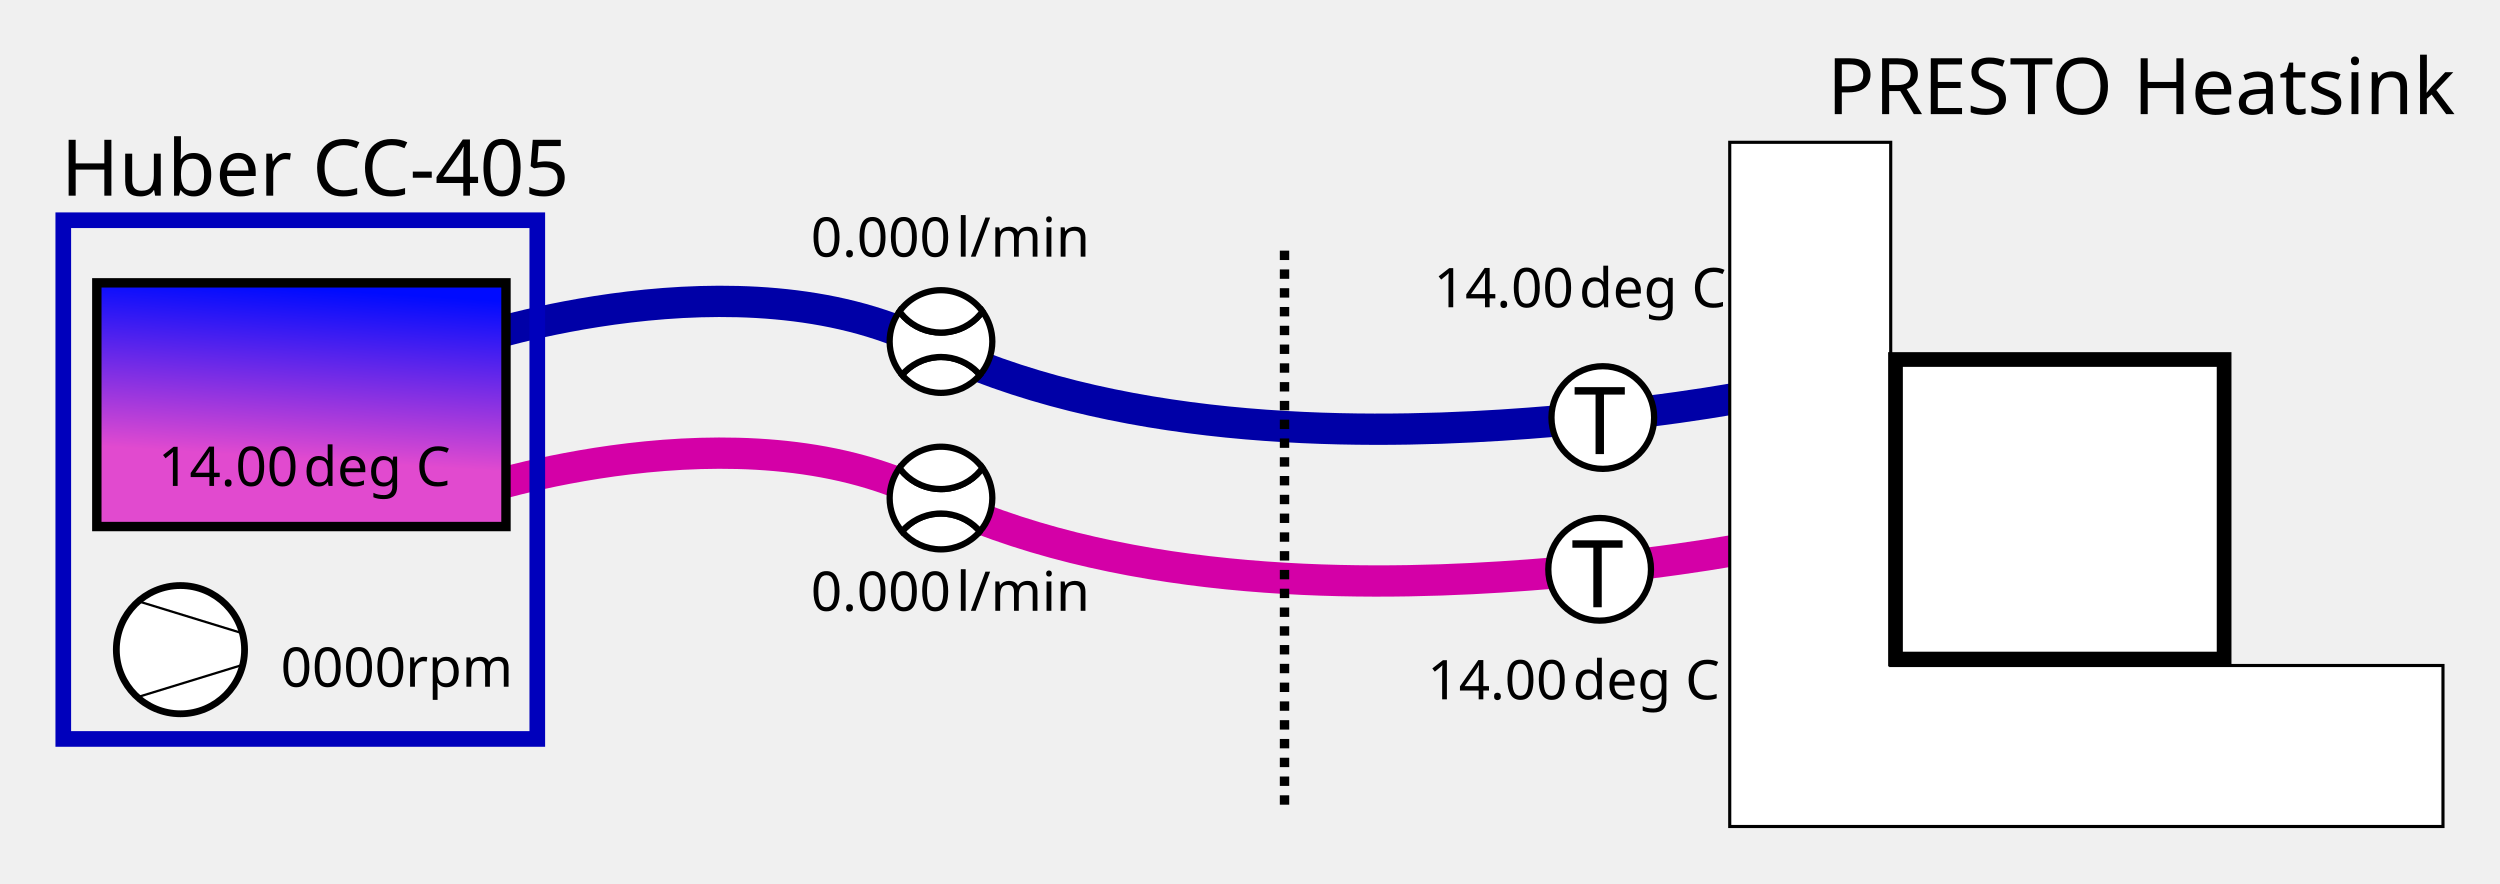
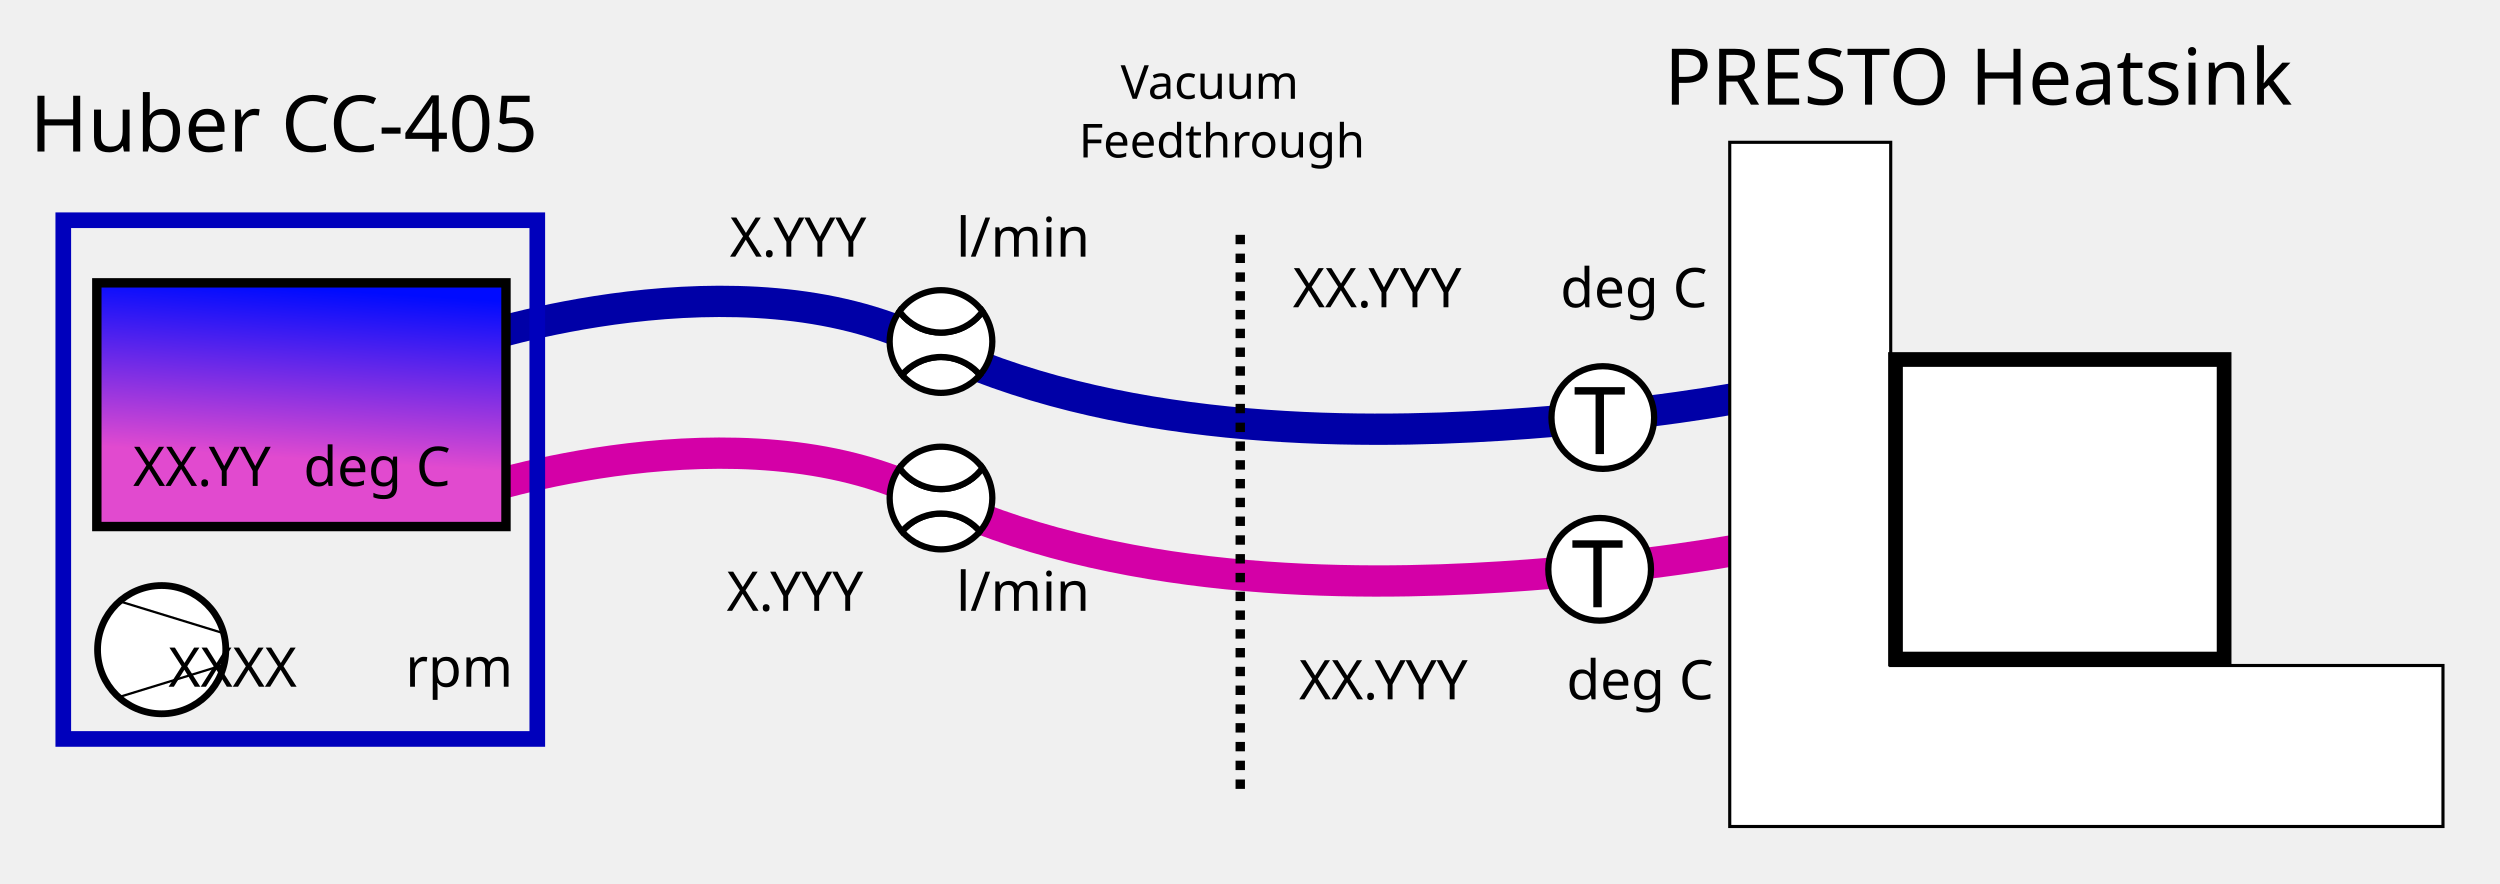
<svg xmlns="http://www.w3.org/2000/svg" xmlns:xlink="http://www.w3.org/1999/xlink" width="225.401mm" height="79.659mm" viewBox="0 0 798.664 282.256" id="svg2" version="1.1">
  <defs id="defs4">
    <linearGradient id="linearGradient5703">
      <stop id="stop5713" offset="0" style="stop-color:#000bff;stop-opacity:1" />
      <stop id="stop5715" offset="1" style="stop-color:#e14acf;stop-opacity:1" />
    </linearGradient>
    <linearGradient xlink:href="#linearGradient5703" id="linearGradient5709" x1="230.857" y1="112.505" x2="227.429" y2="166.791" gradientUnits="userSpaceOnUse" gradientTransform="translate(22,6)" />
  </defs>
  <g id="layer1" transform="translate(-133.4263,-24.93434)">
    <path style="fill:none;fill-rule:evenodd;stroke:#0000a7;stroke-width:10;stroke-linecap:butt;stroke-linejoin:miter;stroke-miterlimit:4;stroke-dasharray:none;stroke-opacity:1" d="m 284.603,133.489 c 0,0 84.853,-28.284 144.452,1.01 59.599,29.294 136.371,29.294 183.848,26.264 47.477,-3.03 77.782,-9.091 77.782,-9.091" id="path4156" />
    <path id="path4158" d="m 284.603,181.977 c 0,0 84.853,-28.284 144.452,1.01 59.599,29.294 136.371,29.294 183.848,26.264 47.477,-3.03 77.782,-9.091 77.782,-9.091" style="fill:none;fill-rule:evenodd;stroke:#d400a7;stroke-width:10;stroke-linecap:butt;stroke-linejoin:miter;stroke-miterlimit:4;stroke-dasharray:none;stroke-opacity:1" />
    <rect style="fill:url(#linearGradient5709);fill-opacity:1;stroke:#000000;stroke-width:3;stroke-miterlimit:4;stroke-dasharray:none;stroke-dashoffset:0;stroke-opacity:1" id="rect4246" width="130.714" height="77.857" x="164.357" y="115.291" />
    <rect style="fill:none;fill-rule:evenodd;stroke:#0000bc;stroke-width:5;stroke-linecap:butt;stroke-linejoin:miter;stroke-miterlimit:4;stroke-dasharray:none;stroke-opacity:1" id="rect3338" width="151.429" height="165.714" x="153.643" y="95.291" />
-     <text xml:space="preserve" style="font-style:normal;font-weight:normal;font-size:40px;line-height:125%;font-family:sans-serif;letter-spacing:0px;word-spacing:0px;fill:#000000;fill-opacity:1;stroke:none;stroke-width:1px;stroke-linecap:butt;stroke-linejoin:miter;stroke-opacity:1" x="152.929" y="87.434" id="text4140">
-       <tspan id="tspan4142" x="152.929" y="87.434" style="font-style:normal;font-variant:normal;font-weight:normal;font-stretch:normal;font-size:25px;line-height:125%;font-family:sans-serif;-inkscape-font-specification:'sans-serif, Normal';text-align:start;writing-mode:lr-tb;text-anchor:start">Huber CC-405</tspan>
+     <text xml:space="preserve" style="font-style:normal;font-weight:normal;font-size:40px;line-height:125%;font-family:sans-serif;letter-spacing:0px;word-spacing:0px;fill:#000000;fill-opacity:1;stroke:none;stroke-width:1px;stroke-linecap:butt;stroke-linejoin:miter;stroke-opacity:1" x="142.969" y="73.352" id="text4140">
+       <tspan id="tspan4142" x="142.969" y="73.352" style="font-style:normal;font-variant:normal;font-weight:normal;font-stretch:normal;font-size:25px;line-height:125%;font-family:sans-serif;-inkscape-font-specification:'sans-serif, Normal';text-align:start;writing-mode:lr-tb;text-anchor:start">Huber CC-405</tspan>
    </text>
    <g id="g4202" transform="translate(12.71429,63.14286)">
      <text id="CBM-MVD-COOLING-CC405-BathTemperatureMom_EGU" y="117.036" x="217.666" style="font-style:normal;font-variant:normal;font-weight:normal;font-stretch:normal;font-size:17.5px;line-height:125%;font-family:sans-serif;-inkscape-font-specification:'sans-serif, Normal';text-align:start;letter-spacing:0px;word-spacing:0px;writing-mode:lr-tb;text-anchor:start;fill:#000000;fill-opacity:1;stroke:none;stroke-width:1px;stroke-linecap:butt;stroke-linejoin:miter;stroke-opacity:1" xml:space="preserve" class="dynamic">
        <tspan y="117.036" x="217.666" id="tspan4146">deg C</tspan>
      </text>
-       <text xml:space="preserve" style="font-style:normal;font-variant:normal;font-weight:normal;font-stretch:normal;font-size:17.5px;line-height:125%;font-family:sans-serif;-inkscape-font-specification:'sans-serif, Normal';text-align:start;letter-spacing:0px;word-spacing:0px;writing-mode:lr-tb;text-anchor:start;fill:#000000;fill-opacity:1;stroke:none;stroke-width:1px;stroke-linecap:butt;stroke-linejoin:miter;stroke-opacity:1" x="171.237" y="117.036" id="CBM-MVD-COOLING-CC405-BathTemperatureMom_VAL" class="dynamic">
-         <tspan id="tspan4150" x="171.237" y="117.036">14.00</tspan>
+       <text xml:space="preserve" style="font-style:normal;font-variant:normal;font-weight:normal;font-stretch:normal;font-size:17.5px;line-height:125%;font-family:sans-serif;-inkscape-font-specification:'sans-serif, Normal';text-align:start;letter-spacing:0px;word-spacing:0px;writing-mode:lr-tb;text-anchor:start;fill:#000000;fill-opacity:1;stroke:none;stroke-width:1px;stroke-linecap:butt;stroke-linejoin:miter;stroke-opacity:1" x="163.237" y="117.036" id="CBM-MVD-COOLING-CC405-BathTemperatureMom_VAL" class="dynamic">
+         <tspan id="tspan4150" x="163.237" y="117.036">XX.YY</tspan>
      </text>
    </g>
    <g id="g4213">
      <path transform="translate(133.4263,24.93434)" id="path4211" d="M 313.043 119.775 A 16.401 16.401 0 0 0 312.377 119.018 A 16.401 16.401 0 0 0 311.178 117.9 A 16.401 16.401 0 0 0 309.873 116.908 A 16.401 16.401 0 0 0 308.475 116.051 A 16.401 16.401 0 0 0 307 115.338 A 16.401 16.401 0 0 0 305.459 114.775 A 16.401 16.401 0 0 0 303.871 114.371 A 16.401 16.401 0 0 0 302.25 114.125 A 16.401 16.401 0 0 0 300.613 114.043 A 16.401 16.401 0 0 0 299.453 114.084 A 16.401 16.401 0 0 0 297.824 114.283 A 16.401 16.401 0 0 0 296.225 114.641 A 16.401 16.401 0 0 0 294.67 115.158 A 16.401 16.401 0 0 0 293.174 115.828 A 16.401 16.401 0 0 0 291.752 116.645 A 16.401 16.401 0 0 0 290.418 117.598 A 16.401 16.401 0 0 0 289.186 118.68 A 16.401 16.401 0 0 0 288.166 119.773 A 16.401 16.401 0 0 0 300.613 125.506 A 16.401 16.401 0 0 0 313.043 119.775 z " style="fill:#ffffff;fill-opacity:1;stroke:#000000;stroke-width:2;stroke-miterlimit:4;stroke-dasharray:none;stroke-opacity:1" />
      <path transform="translate(133.4263,24.93434)" id="path4208" d="M 287.357 99.473 A 16.401 16.401 0 0 0 284.213 109.105 A 16.401 16.401 0 0 0 288.166 119.773 A 16.401 16.401 0 0 1 289.186 118.68 A 16.401 16.401 0 0 1 290.418 117.598 A 16.401 16.401 0 0 1 291.752 116.645 A 16.401 16.401 0 0 1 293.174 115.828 A 16.401 16.401 0 0 1 294.67 115.158 A 16.401 16.401 0 0 1 296.225 114.641 A 16.401 16.401 0 0 1 297.824 114.283 A 16.401 16.401 0 0 1 299.453 114.084 A 16.401 16.401 0 0 1 300.613 114.043 A 16.401 16.401 0 0 1 302.25 114.125 A 16.401 16.401 0 0 1 303.871 114.371 A 16.401 16.401 0 0 1 305.459 114.775 A 16.401 16.401 0 0 1 307 115.338 A 16.401 16.401 0 0 1 308.475 116.051 A 16.401 16.401 0 0 1 309.873 116.908 A 16.401 16.401 0 0 1 311.178 117.9 A 16.401 16.401 0 0 1 312.377 119.018 A 16.401 16.401 0 0 1 313.043 119.775 A 16.401 16.401 0 0 0 317.014 109.105 A 16.401 16.401 0 0 0 313.867 99.48 A 16.401 16.401 0 0 1 313.156 100.414 A 16.401 16.401 0 0 1 312.039 101.613 A 16.401 16.401 0 0 1 310.807 102.695 A 16.401 16.401 0 0 1 309.475 103.648 A 16.401 16.401 0 0 1 308.053 104.465 A 16.401 16.401 0 0 1 306.555 105.135 A 16.401 16.401 0 0 1 305 105.652 A 16.401 16.401 0 0 1 303.4 106.01 A 16.401 16.401 0 0 1 301.773 106.209 A 16.401 16.401 0 0 1 300.613 106.25 A 16.401 16.401 0 0 1 298.975 106.168 A 16.401 16.401 0 0 1 297.354 105.922 A 16.401 16.401 0 0 1 295.766 105.518 A 16.401 16.401 0 0 1 294.227 104.955 A 16.401 16.401 0 0 1 292.75 104.242 A 16.401 16.401 0 0 1 291.352 103.385 A 16.401 16.401 0 0 1 290.047 102.393 A 16.401 16.401 0 0 1 288.848 101.275 A 16.401 16.401 0 0 1 287.766 100.043 A 16.401 16.401 0 0 1 287.357 99.473 z " style="fill:#ffffff;fill-opacity:1;stroke:#000000;stroke-width:2;stroke-miterlimit:4;stroke-dasharray:none;stroke-opacity:1" />
      <path transform="translate(133.4263,24.93434)" id="path4160" d="M 287.357 99.473 A 16.401 16.401 0 0 0 287.766 100.043 A 16.401 16.401 0 0 0 288.848 101.275 A 16.401 16.401 0 0 0 290.047 102.393 A 16.401 16.401 0 0 0 291.352 103.385 A 16.401 16.401 0 0 0 292.75 104.242 A 16.401 16.401 0 0 0 294.227 104.955 A 16.401 16.401 0 0 0 295.766 105.518 A 16.401 16.401 0 0 0 297.354 105.922 A 16.401 16.401 0 0 0 298.975 106.168 A 16.401 16.401 0 0 0 300.613 106.25 A 16.401 16.401 0 0 0 301.773 106.209 A 16.401 16.401 0 0 0 303.4 106.01 A 16.401 16.401 0 0 0 305 105.652 A 16.401 16.401 0 0 0 306.555 105.135 A 16.401 16.401 0 0 0 308.053 104.465 A 16.401 16.401 0 0 0 309.475 103.648 A 16.401 16.401 0 0 0 310.807 102.695 A 16.401 16.401 0 0 0 312.039 101.613 A 16.401 16.401 0 0 0 313.156 100.414 A 16.401 16.401 0 0 0 313.867 99.48 A 16.401 16.401 0 0 0 300.613 92.705 A 16.401 16.401 0 0 0 287.357 99.473 z " style="fill:#ffffff;fill-opacity:1;stroke:#000000;stroke-width:2;stroke-miterlimit:4;stroke-dasharray:none;stroke-opacity:1" />
    </g>
    <g id="g4168" transform="translate(-119.198,11.11168)">
      <path id="path4164" d="m 805.214,59.291 0,218.571 227.857,0 0,-51.429 -176.429,0 0,-167.143 z" style="fill:#ffffff;fill-opacity:1;fill-rule:evenodd;stroke:#000000;stroke-width:1px;stroke-linecap:butt;stroke-linejoin:miter;stroke-opacity:1" />
      <rect y="128.676" x="858.171" height="95.693" width="104.979" id="rect4166" style="fill:#ffffff;fill-opacity:1;stroke:#000000;stroke-width:4.7;stroke-miterlimit:4;stroke-dasharray:none;stroke-opacity:1" />
    </g>
-     <path style="fill:none;fill-rule:evenodd;stroke:#000000;stroke-width:3;stroke-linecap:butt;stroke-linejoin:miter;stroke-miterlimit:4;stroke-dasharray:3, 3;stroke-dashoffset:0;stroke-opacity:1" d="m 543.786,105.005 0,177.143" id="path4172" />
+     <path style="fill:none;fill-rule:evenodd;stroke:#000000;stroke-width:3;stroke-linecap:butt;stroke-linejoin:miter;stroke-miterlimit:4;stroke-dasharray:3, 3;stroke-dashoffset:0;stroke-opacity:1" d="m 529.644,99.954 0,177.143" id="path4172" />
    <circle r="16.401" cy="158.325" cx="645.467" id="circle4174" style="fill:#ffffff;fill-opacity:1;stroke:#000000;stroke-width:2;stroke-miterlimit:4;stroke-dasharray:none;stroke-opacity:1" />
    <circle style="fill:#ffffff;fill-opacity:1;stroke:#000000;stroke-width:2;stroke-miterlimit:4;stroke-dasharray:none;stroke-opacity:1" id="circle4176" cx="644.457" cy="206.812" r="16.401" />
    <text xml:space="preserve" style="font-style:normal;font-weight:normal;font-size:29.953px;line-height:125%;font-family:sans-serif;letter-spacing:0px;word-spacing:0px;fill:#000000;fill-opacity:1;stroke:none;stroke-width:1px;stroke-linecap:butt;stroke-linejoin:miter;stroke-opacity:1" x="636.169" y="170.005" id="text4178">
      <tspan id="tspan4180" x="636.169" y="170.005">T</tspan>
    </text>
    <text id="text4182" y="218.934" x="635.455" style="font-style:normal;font-weight:normal;font-size:29.953px;line-height:125%;font-family:sans-serif;letter-spacing:0px;word-spacing:0px;fill:#000000;fill-opacity:1;stroke:none;stroke-width:1px;stroke-linecap:butt;stroke-linejoin:miter;stroke-opacity:1" xml:space="preserve">
      <tspan y="218.934" x="635.455" id="tspan4184">T</tspan>
    </text>
    <text id="CBM-MVD-COOLING-CC405-FLOW-IN-Flow_EGU" y="106.934" x="438.889" style="font-style:normal;font-variant:normal;font-weight:normal;font-stretch:normal;font-size:17.5px;line-height:125%;font-family:sans-serif;-inkscape-font-specification:'sans-serif, Normal';text-align:start;letter-spacing:0px;word-spacing:0px;writing-mode:lr-tb;text-anchor:start;fill:#000000;fill-opacity:1;stroke:none;stroke-width:1px;stroke-linecap:butt;stroke-linejoin:miter;stroke-opacity:1" xml:space="preserve" class="dynamic">
      <tspan y="106.934" x="438.889" id="tspan4188">l/min</tspan>
    </text>
-     <text xml:space="preserve" style="font-style:normal;font-variant:normal;font-weight:normal;font-stretch:normal;font-size:17.5px;line-height:125%;font-family:sans-serif;-inkscape-font-specification:'sans-serif, Normal';text-align:start;letter-spacing:0px;word-spacing:0px;writing-mode:lr-tb;text-anchor:start;fill:#000000;fill-opacity:1;stroke:none;stroke-width:1px;stroke-linecap:butt;stroke-linejoin:miter;stroke-opacity:1" x="392.461" y="106.934" id="CBM-MVD-COOLING-CC405-FLOW-IN-Flow_VAL" class="dynamic">
-       <tspan id="tspan4192" x="392.461" y="106.934">0.000</tspan>
+     <text xml:space="preserve" style="font-style:normal;font-variant:normal;font-weight:normal;font-stretch:normal;font-size:17.5px;line-height:125%;font-family:sans-serif;-inkscape-font-specification:'sans-serif, Normal';text-align:end;letter-spacing:0px;word-spacing:0px;writing-mode:lr-tb;text-anchor:end;fill:#000000;fill-opacity:1;stroke:none;stroke-width:1px;stroke-linecap:butt;stroke-linejoin:miter;stroke-opacity:1" x="432.948" y="106.934" id="CBM-MVD-COOLING-CC405-FLOW-IN-Flow_VAL" class="dynamic">
+       <tspan id="tspan4192" x="432.948" y="106.934">X.YYY</tspan>
    </text>
    <text xml:space="preserve" style="font-style:normal;font-variant:normal;font-weight:normal;font-stretch:normal;font-size:17.5px;line-height:125%;font-family:sans-serif;-inkscape-font-specification:'sans-serif, Normal';text-align:start;letter-spacing:0px;word-spacing:0px;writing-mode:lr-tb;text-anchor:start;fill:#000000;fill-opacity:1;stroke:none;stroke-width:1px;stroke-linecap:butt;stroke-linejoin:miter;stroke-opacity:1" x="438.889" y="220.071" id="CBM-MVD-COOLING-CC405-FLOW-OUT-Flow_EGU" class="dynamic">
      <tspan id="tspan4196" x="438.889" y="220.071">l/min</tspan>
    </text>
-     <text id="CBM-MVD-COOLING-CC405-FLOW-OUT-Flow_VAL" y="220.071" x="392.461" style="font-style:normal;font-variant:normal;font-weight:normal;font-stretch:normal;font-size:17.5px;line-height:125%;font-family:sans-serif;-inkscape-font-specification:'sans-serif, Normal';text-align:start;letter-spacing:0px;word-spacing:0px;writing-mode:lr-tb;text-anchor:start;fill:#000000;fill-opacity:1;stroke:none;stroke-width:1px;stroke-linecap:butt;stroke-linejoin:miter;stroke-opacity:1" xml:space="preserve" class="dynamic">
-       <tspan y="220.071" x="392.461" id="tspan4200">0.000</tspan>
+     <text id="CBM-MVD-COOLING-CC405-FLOW-OUT-Flow_VAL" y="220.071" x="431.938" style="font-style:normal;font-variant:normal;font-weight:normal;font-stretch:normal;font-size:17.5px;line-height:125%;font-family:sans-serif;-inkscape-font-specification:'sans-serif, Normal';text-align:end;letter-spacing:0px;word-spacing:0px;writing-mode:lr-tb;text-anchor:end;fill:#000000;fill-opacity:1;stroke:none;stroke-width:1px;stroke-linecap:butt;stroke-linejoin:miter;stroke-opacity:1" xml:space="preserve" class="dynamic">
+       <tspan y="220.071" x="431.938" id="tspan4200">X.YYY</tspan>
    </text>
-     <g id="g4208" transform="translate(420.2235,6.060915)">
-       <text xml:space="preserve" style="font-style:normal;font-variant:normal;font-weight:normal;font-stretch:normal;font-size:17.5px;line-height:125%;font-family:sans-serif;-inkscape-font-specification:'sans-serif, Normal';text-align:start;letter-spacing:0px;word-spacing:0px;writing-mode:lr-tb;text-anchor:start;fill:#000000;fill-opacity:1;stroke:none;stroke-width:1px;stroke-linecap:butt;stroke-linejoin:miter;stroke-opacity:1" x="217.666" y="117.036" id="text4210" class="dynamic">
-         <tspan id="tspan4212" x="217.666" y="117.036">deg C</tspan>
-       </text>
-       <text id="text4214" y="117.036" x="171.237" style="font-style:normal;font-variant:normal;font-weight:normal;font-stretch:normal;font-size:17.5px;line-height:125%;font-family:sans-serif;-inkscape-font-specification:'sans-serif, Normal';text-align:start;letter-spacing:0px;word-spacing:0px;writing-mode:lr-tb;text-anchor:start;fill:#000000;fill-opacity:1;stroke:none;stroke-width:1px;stroke-linecap:butt;stroke-linejoin:miter;stroke-opacity:1" xml:space="preserve" class="dynamic">
-         <tspan y="117.036" x="171.237" id="tspan4216">14.00</tspan>
-       </text>
-     </g>
-     <g transform="translate(418.2031,131.3198)" id="g4218">
-       <text id="text4220" y="117.036" x="217.666" style="font-style:normal;font-variant:normal;font-weight:normal;font-stretch:normal;font-size:17.5px;line-height:125%;font-family:sans-serif;-inkscape-font-specification:'sans-serif, Normal';text-align:start;letter-spacing:0px;word-spacing:0px;writing-mode:lr-tb;text-anchor:start;fill:#000000;fill-opacity:1;stroke:none;stroke-width:1px;stroke-linecap:butt;stroke-linejoin:miter;stroke-opacity:1" xml:space="preserve" class="dynamic">
-         <tspan y="117.036" x="217.666" id="tspan4222">deg C</tspan>
-       </text>
-       <text xml:space="preserve" style="font-style:normal;font-variant:normal;font-weight:normal;font-stretch:normal;font-size:17.5px;line-height:125%;font-family:sans-serif;-inkscape-font-specification:'sans-serif, Normal';text-align:start;letter-spacing:0px;word-spacing:0px;writing-mode:lr-tb;text-anchor:start;fill:#000000;fill-opacity:1;stroke:none;stroke-width:1px;stroke-linecap:butt;stroke-linejoin:miter;stroke-opacity:1" x="171.237" y="117.036" id="text4224" class="dynamic">
-         <tspan id="tspan4226" x="171.237" y="117.036">14.00</tspan>
-       </text>
-     </g>
-     <g id="g4241" transform="matrix(0.7242073,0,0,0.7242073,-121.9923,265.2902)">
+     <text class="dynamic" id="CBM-MVD-PT100-VAC-16_EGU" y="123.096" x="631.889" style="font-style:normal;font-variant:normal;font-weight:normal;font-stretch:normal;font-size:17.5px;line-height:125%;font-family:sans-serif;-inkscape-font-specification:'sans-serif, Normal';text-align:start;letter-spacing:0px;word-spacing:0px;writing-mode:lr-tb;text-anchor:start;fill:#000000;fill-opacity:1;stroke:none;stroke-width:1px;stroke-linecap:butt;stroke-linejoin:miter;stroke-opacity:1" xml:space="preserve">
+       <tspan y="123.096" x="631.889" id="tspan4212">deg C</tspan>
+     </text>
+     <text class="dynamic" xml:space="preserve" style="font-style:normal;font-variant:normal;font-weight:normal;font-stretch:normal;font-size:17.5px;line-height:125%;font-family:sans-serif;-inkscape-font-specification:'sans-serif, Normal';text-align:end;letter-spacing:0px;word-spacing:0px;writing-mode:lr-tb;text-anchor:end;fill:#000000;fill-opacity:1;stroke:none;stroke-width:1px;stroke-linecap:butt;stroke-linejoin:miter;stroke-opacity:1" x="623.06" y="123.096" id="CBM-MVD-PT100-VAC-16_VAL">
+       <tspan id="tspan4216" x="623.06" y="123.096">XX.YYY</tspan>
+     </text>
+     <text class="dynamic" xml:space="preserve" style="font-style:normal;font-variant:normal;font-weight:normal;font-stretch:normal;font-size:17.5px;line-height:125%;font-family:sans-serif;-inkscape-font-specification:'sans-serif, Normal';text-align:start;letter-spacing:0px;word-spacing:0px;writing-mode:lr-tb;text-anchor:start;fill:#000000;fill-opacity:1;stroke:none;stroke-width:1px;stroke-linecap:butt;stroke-linejoin:miter;stroke-opacity:1" x="633.869" y="248.355" id="CBM-MVD-PT100-VAC-17_EGU">
+       <tspan id="tspan4222" x="633.869" y="248.355">deg C</tspan>
+     </text>
+     <text class="dynamic" id="CBM-MVD-PT100-VAC-17_VAL" y="248.355" x="625.039" style="font-style:normal;font-variant:normal;font-weight:normal;font-stretch:normal;font-size:17.5px;line-height:125%;font-family:sans-serif;-inkscape-font-specification:'sans-serif, Normal';text-align:end;letter-spacing:0px;word-spacing:0px;writing-mode:lr-tb;text-anchor:end;fill:#000000;fill-opacity:1;stroke:none;stroke-width:1px;stroke-linecap:butt;stroke-linejoin:miter;stroke-opacity:1" xml:space="preserve">
+       <tspan y="248.355" x="625.039" id="tspan4226">XX.YYY</tspan>
+     </text>
+     <g id="g4241" transform="matrix(0.7242073,0,0,0.7242073,-127.9923,265.2902)">
      <circle r="28.284" cy="-45.308" cx="432.288" id="path4231" style="fill:#ffffff;fill-opacity:1;stroke:#000000;stroke-width:3;stroke-miterlimit:4;stroke-dasharray:none;stroke-dashoffset:0;stroke-opacity:1" />
      <path id="path4233" d="m 414.106,-66.521 45.204,13.89" style="fill:none;fill-rule:evenodd;stroke:#000000;stroke-width:1px;stroke-linecap:butt;stroke-linejoin:miter;stroke-opacity:1" />
      <path style="fill:none;fill-rule:evenodd;stroke:#000000;stroke-width:1px;stroke-linecap:butt;stroke-linejoin:miter;stroke-opacity:1" d="M 414.106,-24.599 459.31,-38.489" id="path4239" />
    </g>
    <g transform="translate(38.47318,129.8129)" id="g5719">
      <text xml:space="preserve" style="font-style:normal;font-variant:normal;font-weight:normal;font-stretch:normal;font-size:17.5px;line-height:125%;font-family:sans-serif;-inkscape-font-specification:'sans-serif, Normal';text-align:start;letter-spacing:0px;word-spacing:0px;writing-mode:lr-tb;text-anchor:start;fill:#000000;fill-opacity:1;stroke:none;stroke-width:1px;stroke-linecap:butt;stroke-linejoin:miter;stroke-opacity:1" x="224.484" y="114.51" id="CBM-MVD-COOLING-CC405-PumpSpeed_EGU" class="dynamic">
        <tspan id="tspan5723" x="224.484" y="114.51">rpm</tspan>
      </text>
-       <text id="CBM-MVD-COOLING-CC405-PumpSpeed_VAL" y="114.51" x="184.622" style="font-style:normal;font-variant:normal;font-weight:normal;font-stretch:normal;font-size:17.5px;line-height:125%;font-family:sans-serif;-inkscape-font-specification:'sans-serif, Normal';text-align:start;letter-spacing:0px;word-spacing:0px;writing-mode:lr-tb;text-anchor:start;fill:#000000;fill-opacity:1;stroke:none;stroke-width:1px;stroke-linecap:butt;stroke-linejoin:miter;stroke-opacity:1" xml:space="preserve" class="dynamic">
-         <tspan y="114.51" x="184.622" id="tspan5727">0000</tspan>
+       <text id="CBM-MVD-COOLING-CC405-PumpSpeed_VAL" y="114.51" x="221.622" style="font-style:normal;font-variant:normal;font-weight:normal;font-stretch:normal;font-size:17.5px;line-height:125%;font-family:sans-serif;-inkscape-font-specification:'sans-serif, Normal';text-align:end;letter-spacing:0px;word-spacing:0px;writing-mode:lr-tb;text-anchor:end;fill:#000000;fill-opacity:1;stroke:none;stroke-width:1px;stroke-linecap:butt;stroke-linejoin:miter;stroke-opacity:1" xml:space="preserve" class="dynamic">
+         <tspan y="114.51" x="221.622" id="tspan5727">XXXX</tspan>
      </text>
    </g>
-     <text xml:space="preserve" style="font-style:normal;font-weight:normal;font-size:40px;line-height:125%;font-family:sans-serif;letter-spacing:0px;word-spacing:0px;fill:#000000;fill-opacity:1;stroke:none;stroke-width:1px;stroke-linecap:butt;stroke-linejoin:miter;stroke-opacity:1" x="717.15" y="61.401" id="text4140-7">
-       <tspan id="tspan4142-2" x="717.15" y="61.401" style="font-style:normal;font-variant:normal;font-weight:normal;font-stretch:normal;font-size:25px;line-height:125%;font-family:sans-serif;-inkscape-font-specification:'sans-serif, Normal';text-align:start;writing-mode:lr-tb;text-anchor:start">PRESTO Heatsink</tspan>
+     <text xml:space="preserve" style="font-style:normal;font-variant:normal;font-weight:normal;font-stretch:normal;font-size:25px;line-height:125%;font-family:sans-serif;-inkscape-font-specification:'sans-serif, Normal';text-align:end;letter-spacing:0px;word-spacing:0px;writing-mode:lr-tb;text-anchor:end;fill:#000000;fill-opacity:1;stroke:none;stroke-width:1px;stroke-linecap:butt;stroke-linejoin:miter;stroke-opacity:1" x="898.232" y="58.37" id="text4140-7">
+       <tspan id="tspan4142-2" x="898.232" y="58.37" style="font-style:normal;font-variant:normal;font-weight:normal;font-stretch:normal;font-size:25px;line-height:125%;font-family:sans-serif;-inkscape-font-specification:'sans-serif, Normal';text-align:end;writing-mode:lr-tb;text-anchor:end">PRESTO Heatsink</tspan>
    </text>
    <g id="g4219" transform="translate(0,50.00255)">
      <path style="fill:#ffffff;fill-opacity:1;stroke:#000000;stroke-width:2;stroke-miterlimit:4;stroke-dasharray:none;stroke-opacity:1" d="m 313.043,119.775 a 16.401,16.401 0 0 0 -0.666,-0.758 16.401,16.401 0 0 0 -1.199,-1.117 16.401,16.401 0 0 0 -1.305,-0.992 16.401,16.401 0 0 0 -1.398,-0.857 16.401,16.401 0 0 0 -1.475,-0.713 16.401,16.401 0 0 0 -1.541,-0.562 16.401,16.401 0 0 0 -1.588,-0.404 16.401,16.401 0 0 0 -1.621,-0.246 16.401,16.401 0 0 0 -1.637,-0.082 16.401,16.401 0 0 0 -1.16,0.041 16.401,16.401 0 0 0 -1.629,0.199 16.401,16.401 0 0 0 -1.6,0.357 16.401,16.401 0 0 0 -1.555,0.518 16.401,16.401 0 0 0 -1.496,0.67 16.401,16.401 0 0 0 -1.422,0.816 16.401,16.401 0 0 0 -1.334,0.953 16.401,16.401 0 0 0 -1.232,1.082 16.401,16.401 0 0 0 -1.02,1.094 16.401,16.401 0 0 0 12.447,5.732 16.401,16.401 0 0 0 12.43,-5.73 z" id="path4221" transform="translate(133.4263,24.93434)" />
      <path style="fill:#ffffff;fill-opacity:1;stroke:#000000;stroke-width:2;stroke-miterlimit:4;stroke-dasharray:none;stroke-opacity:1" d="m 287.357,99.473 a 16.401,16.401 0 0 0 -3.145,9.633 16.401,16.401 0 0 0 3.953,10.668 16.401,16.401 0 0 1 1.02,-1.094 16.401,16.401 0 0 1 1.232,-1.082 16.401,16.401 0 0 1 1.334,-0.953 16.401,16.401 0 0 1 1.422,-0.816 16.401,16.401 0 0 1 1.496,-0.67 16.401,16.401 0 0 1 1.555,-0.518 16.401,16.401 0 0 1 1.6,-0.357 16.401,16.401 0 0 1 1.629,-0.199 16.401,16.401 0 0 1 1.16,-0.041 16.401,16.401 0 0 1 1.637,0.082 16.401,16.401 0 0 1 1.621,0.246 16.401,16.401 0 0 1 1.588,0.404 16.401,16.401 0 0 1 1.541,0.562 16.401,16.401 0 0 1 1.475,0.713 16.401,16.401 0 0 1 1.398,0.857 16.401,16.401 0 0 1 1.305,0.992 16.401,16.401 0 0 1 1.199,1.117 16.401,16.401 0 0 1 0.666,0.758 16.401,16.401 0 0 0 3.971,-10.67 16.401,16.401 0 0 0 -3.146,-9.625 16.401,16.401 0 0 1 -0.711,0.934 16.401,16.401 0 0 1 -1.117,1.199 16.401,16.401 0 0 1 -1.232,1.082 16.401,16.401 0 0 1 -1.332,0.953 16.401,16.401 0 0 1 -1.422,0.816 16.401,16.401 0 0 1 -1.498,0.67 16.401,16.401 0 0 1 -1.555,0.518 16.401,16.401 0 0 1 -1.6,0.357 16.401,16.401 0 0 1 -1.627,0.199 16.401,16.401 0 0 1 -1.16,0.041 16.401,16.401 0 0 1 -1.639,-0.082 16.401,16.401 0 0 1 -1.621,-0.246 16.401,16.401 0 0 1 -1.588,-0.404 16.401,16.401 0 0 1 -1.539,-0.562 16.401,16.401 0 0 1 -1.477,-0.713 16.401,16.401 0 0 1 -1.398,-0.857 16.401,16.401 0 0 1 -1.305,-0.992 16.401,16.401 0 0 1 -1.199,-1.117 16.401,16.401 0 0 1 -1.082,-1.232 16.401,16.401 0 0 1 -0.408,-0.57 z" id="path4223" transform="translate(133.4263,24.93434)" />
      <path style="fill:#ffffff;fill-opacity:1;stroke:#000000;stroke-width:2;stroke-miterlimit:4;stroke-dasharray:none;stroke-opacity:1" d="m 287.357,99.473 a 16.401,16.401 0 0 0 0.408,0.57 16.401,16.401 0 0 0 1.082,1.232 16.401,16.401 0 0 0 1.199,1.117 16.401,16.401 0 0 0 1.305,0.992 16.401,16.401 0 0 0 1.398,0.857 16.401,16.401 0 0 0 1.477,0.713 16.401,16.401 0 0 0 1.539,0.562 16.401,16.401 0 0 0 1.588,0.404 16.401,16.401 0 0 0 1.621,0.246 16.401,16.401 0 0 0 1.639,0.082 16.401,16.401 0 0 0 1.16,-0.041 16.401,16.401 0 0 0 1.627,-0.199 16.401,16.401 0 0 0 1.6,-0.357 16.401,16.401 0 0 0 1.555,-0.518 16.401,16.401 0 0 0 1.498,-0.67 16.401,16.401 0 0 0 1.422,-0.816 16.401,16.401 0 0 0 1.332,-0.953 16.401,16.401 0 0 0 1.232,-1.082 16.401,16.401 0 0 0 1.117,-1.199 16.401,16.401 0 0 0 0.711,-0.934 16.401,16.401 0 0 0 -13.254,-6.775 16.401,16.401 0 0 0 -13.256,6.768 z" id="path4225" transform="translate(133.4263,24.93434)" />
    </g>
+     <text id="text3403" y="56.498" x="533.526" style="font-style:normal;font-variant:normal;font-weight:normal;font-stretch:normal;font-size:15px;line-height:125%;font-family:sans-serif;-inkscape-font-specification:'sans-serif, Normal';text-align:center;letter-spacing:0px;word-spacing:0px;writing-mode:lr-tb;text-anchor:middle;fill:#000000;fill-opacity:1;stroke:none;stroke-width:1px;stroke-linecap:butt;stroke-linejoin:miter;stroke-opacity:1" xml:space="preserve">
+       <tspan style="font-style:normal;font-variant:normal;font-weight:normal;font-stretch:normal;font-size:15px;line-height:125%;font-family:sans-serif;-inkscape-font-specification:'sans-serif, Normal';text-align:center;writing-mode:lr-tb;text-anchor:middle" y="56.498" x="533.526" id="tspan3405">Vacuum</tspan>
+       <tspan style="font-style:normal;font-variant:normal;font-weight:normal;font-stretch:normal;font-size:15px;line-height:125%;font-family:sans-serif;-inkscape-font-specification:'sans-serif, Normal';text-align:center;writing-mode:lr-tb;text-anchor:middle" y="75.248" x="533.526" id="tspan3407">Feedthrough</tspan>
+     </text>
  </g>
</svg>
